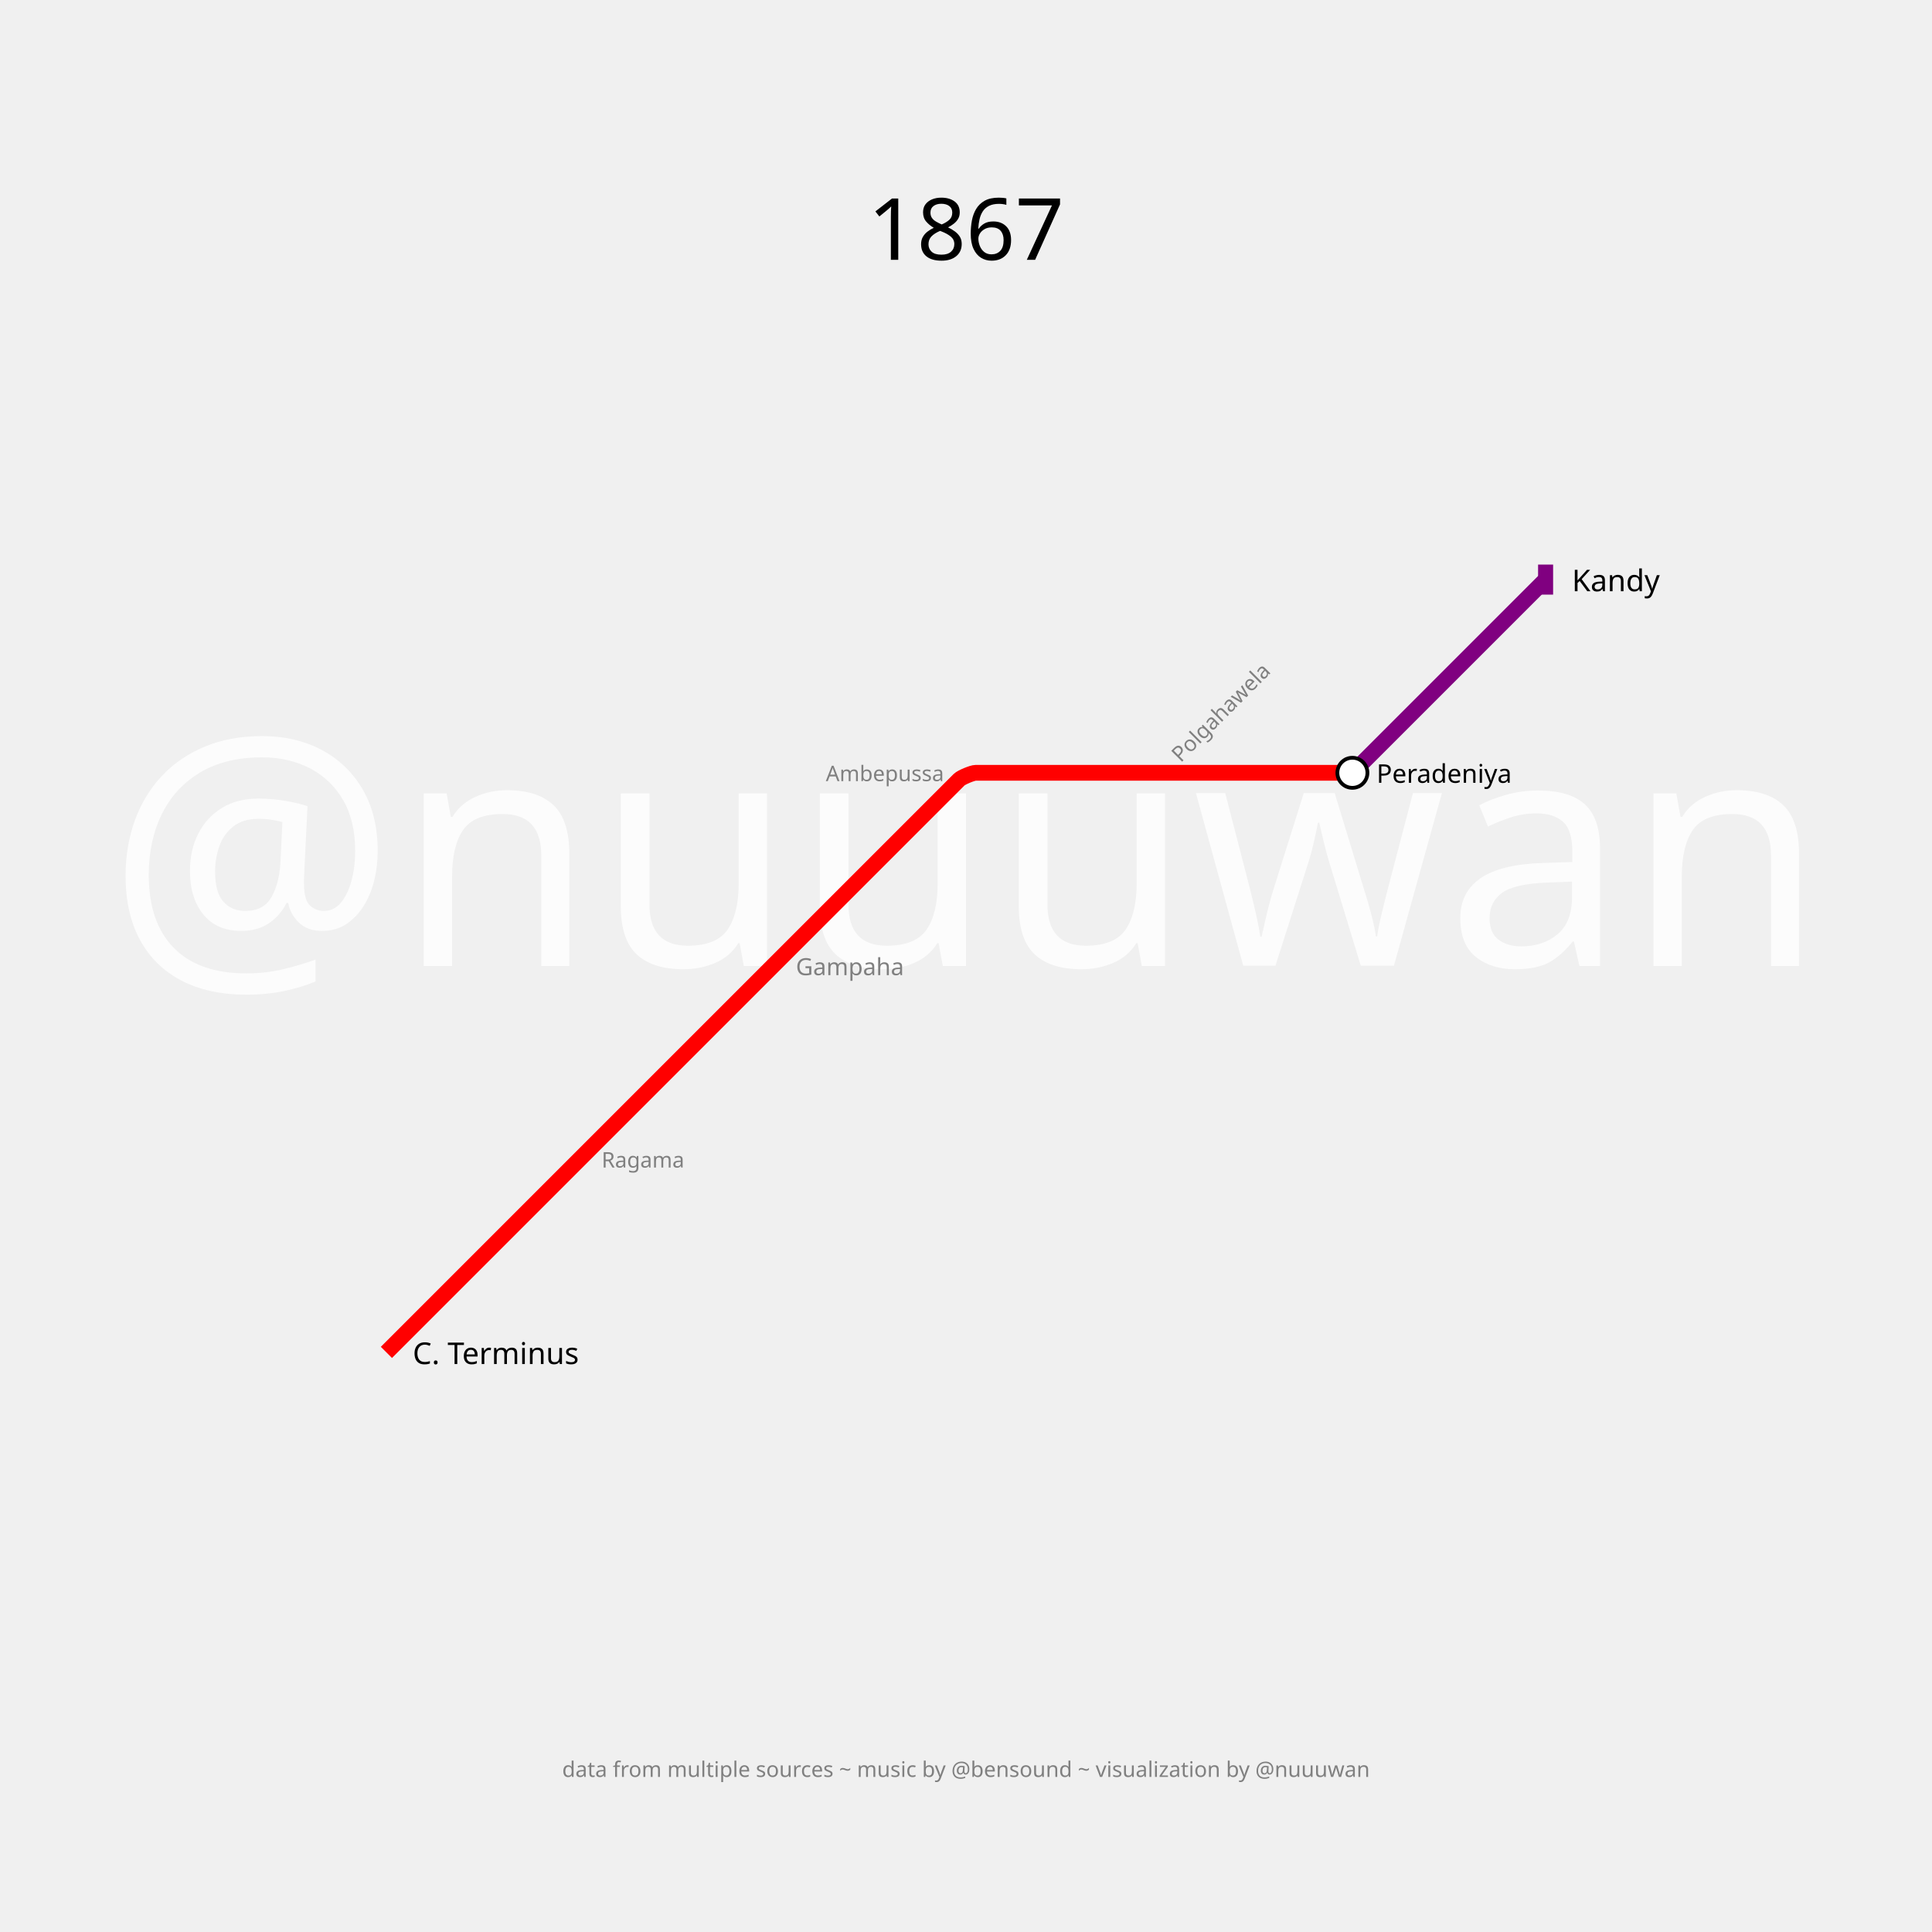
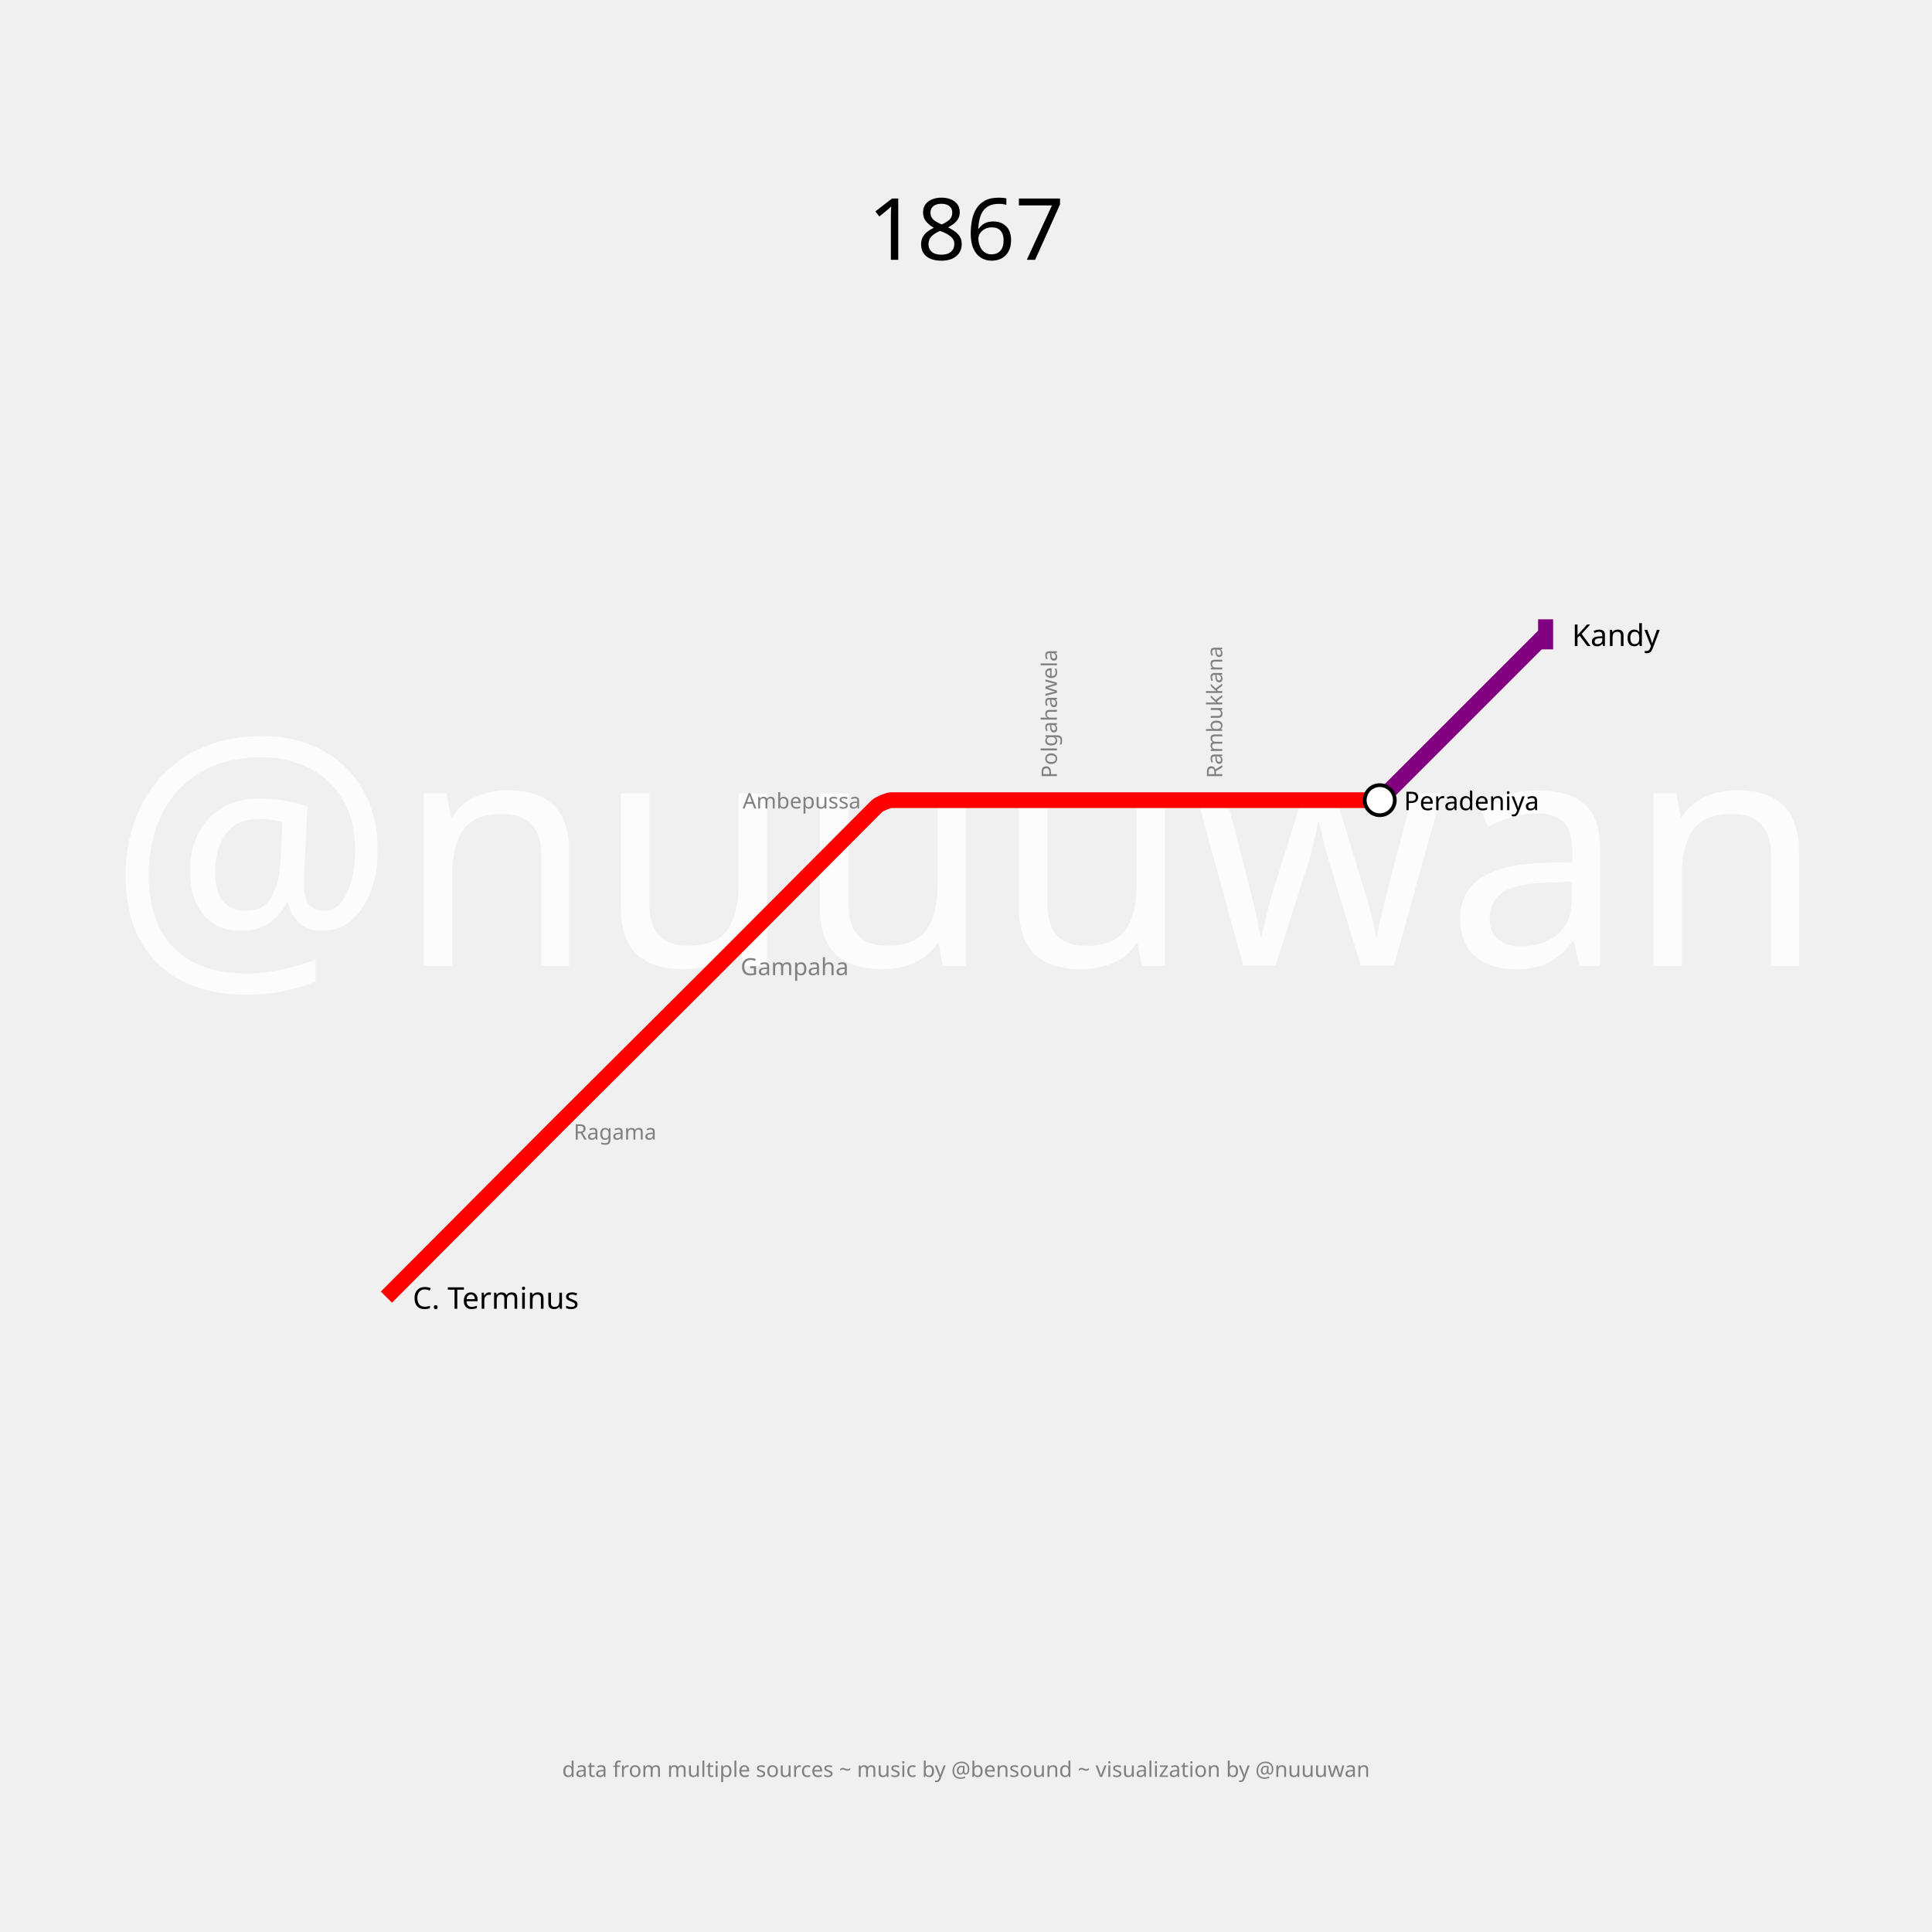
<svg xmlns="http://www.w3.org/2000/svg" width="3600" height="3600" padding="720">
  <text fill="#fcfcfc" stroke="none" font-size="600.0" font-family="p22" x="1800.0" y="1800.0" text-anchor="middle" dominant-baseline="center">@nuuuwan</text>
  <text fill="black" stroke="none" font-size="160" font-family="p22" x="1800.0" y="360.0" text-anchor="middle" dominant-baseline="hanging">1867</text>
  <text fill="gray" stroke="none" font-size="40" font-family="p22" x="1800.0" y="410.0" text-anchor="middle" dominant-baseline="hanging" />
  <text fill="gray" stroke="none" font-size="40" font-family="p22" x="1800.0" y="3280.0" text-anchor="middle" dominant-baseline="text-top">data from multiple sources ~ music by @bensound ~ visualization by @nuuuwan</text>
  <g>
-     <path fill="none" stroke-width="29.4" stroke-opacity="1" d="M 720.0,2520.0 L 1080.0,2160.0 L 1440.0,1800.0 L 1787.272,1452.728 C 1791.515,1448.485 1812.0,1440.0 1818.0,1440.0 L 2160.0,1440.0 L 2520.0,1440.0" stroke="red" />
-     <rect stroke="none" fill-opacity="1" x="2506" y="1412" width="28" height="56" fill="red" />
+     <path fill="none" stroke-width="29.4" stroke-opacity="1" d="M 720.0,2417.0 L 1012.6,2123.45 C 1017.733,2118.3 1038.3,2097.733 1043.45,2092.6 L 1322.322,1814.63 C 1327.215,1809.753 1346.753,1790.215 1351.63,1785.322 L 1634.093,1501.942 C 1637.729,1498.295 1655.3,1491.0 1660.45,1491.0 L 1954.0,1491.0 L 2262.0,1491.0 L 2571.0,1491.0" stroke="red" />
+     <rect stroke="none" fill-opacity="1" x="2557" y="1463" width="28" height="56" fill="red" />
  </g>
  <g>
-     <path fill="none" stroke-width="29.4" stroke-opacity="1" d="M 2520.0,1440.0 L 2880.0,1080.0" stroke="purple" />
-     <rect stroke="none" fill-opacity="1" x="2866" y="1052" width="28" height="56" fill="purple" />
+     <path fill="none" stroke-width="29.4" stroke-opacity="1" d="M 2571.0,1491.0 L 2880.0,1182.0" stroke="purple" />
+     <rect stroke="none" fill-opacity="1" x="2866" y="1154" width="28" height="56" fill="purple" />
  </g>
  <g>
-     <text fill="black" stroke="none" font-size="56.0" font-family="p22" font-weight="100" text-anchor="start" dominant-baseline="central" x="769.0" y="2520" transform="translate(720,2520) rotate(0) translate(-720,-2520)">C. Terminus</text>
+     <text fill="black" stroke="none" font-size="56.0" font-family="p22" font-weight="100" text-anchor="start" dominant-baseline="central" x="769.0" y="2417" transform="translate(720,2417) rotate(0) translate(-720,-2417)">C. Terminus</text>
  </g>
  <g>
-     <text fill="black" stroke="none" font-size="56.0" font-family="p22" font-weight="100" text-anchor="start" dominant-baseline="central" x="2929.0" y="1080" transform="translate(2880,1080) rotate(0) translate(-2880,-1080)">Kandy</text>
+     <text fill="black" stroke="none" font-size="56.0" font-family="p22" font-weight="100" text-anchor="start" dominant-baseline="central" x="2929.0" y="1182" transform="translate(2880,1182) rotate(0) translate(-2880,-1182)">Kandy</text>
  </g>
  <g>
-     <circle r="28" fill="white" stroke="black" stroke-width="7.0" cx="2520" cy="1440" />
-     <text fill="black" stroke="none" font-size="48.0" font-family="p22" font-weight="100" text-anchor="start" dominant-baseline="central" x="2565.0" y="1440" transform="translate(2520,1440) rotate(0) translate(-2520,-1440)">Peradeniya</text>
+     <circle r="28" fill="white" stroke="black" stroke-width="7.0" cx="2571" cy="1491" />
+     <text fill="black" stroke="none" font-size="48.0" font-family="p22" font-weight="100" text-anchor="start" dominant-baseline="central" x="2616.0" y="1491" transform="translate(2571,1491) rotate(0) translate(-2571,-1491)">Peradeniya</text>
  </g>
  <g>
-     <text fill="gray" stroke="none" font-size="44.0" font-family="p22" font-weight="100" text-anchor="start" dominant-baseline="central" x="1483.0" y="1800" transform="translate(1440,1800) rotate(0) translate(-1440,-1800)">Gampaha</text>
+     <text fill="gray" stroke="none" font-size="44.0" font-family="p22" font-weight="100" text-anchor="start" dominant-baseline="central" x="1380.0" y="1800" transform="translate(1337,1800) rotate(0) translate(-1337,-1800)">Gampaha</text>
  </g>
  <g>
-     <text fill="gray" stroke="none" font-size="40" font-family="p22" font-weight="100" text-anchor="start" dominant-baseline="central" x="1121.0" y="2160" transform="translate(1080,2160) rotate(0) translate(-1080,-2160)">Ragama</text>
+     <text fill="gray" stroke="none" font-size="40" font-family="p22" font-weight="100" text-anchor="start" dominant-baseline="central" x="1069.0" y="2108" transform="translate(1028,2108) rotate(0) translate(-1028,-2108)">Ragama</text>
  </g>
  <g>
-     <text fill="gray" stroke="none" font-size="40" font-family="p22" font-weight="100" text-anchor="end" dominant-baseline="central" x="1759.0" y="1440" transform="translate(1800,1440) rotate(0) translate(-1800,-1440)">Ambepussa</text>
+     <text fill="gray" stroke="none" font-size="40" font-family="p22" font-weight="100" text-anchor="end" dominant-baseline="central" x="1604.0" y="1491" transform="translate(1645,1491) rotate(0) translate(-1645,-1491)">Ambepussa</text>
  </g>
  <g>
-     <text fill="gray" stroke="none" font-size="40" font-family="p22" font-weight="100" text-anchor="start" dominant-baseline="central" x="2201.0" y="1440" transform="translate(2160,1440) rotate(-45) translate(-2160,-1440)">Polgahawela</text>
+     <text fill="gray" stroke="none" font-size="40" font-family="p22" font-weight="100" text-anchor="start" dominant-baseline="central" x="1995.0" y="1491" transform="translate(1954,1491) rotate(-90) translate(-1954,-1491)">Polgahawela</text>
+   </g>
+   <g>
+     <text fill="gray" stroke="none" font-size="40" font-family="p22" font-weight="100" text-anchor="start" dominant-baseline="central" x="2303.0" y="1491" transform="translate(2262,1491) rotate(-90) translate(-2262,-1491)">Rambukkana</text>
  </g>
</svg>
